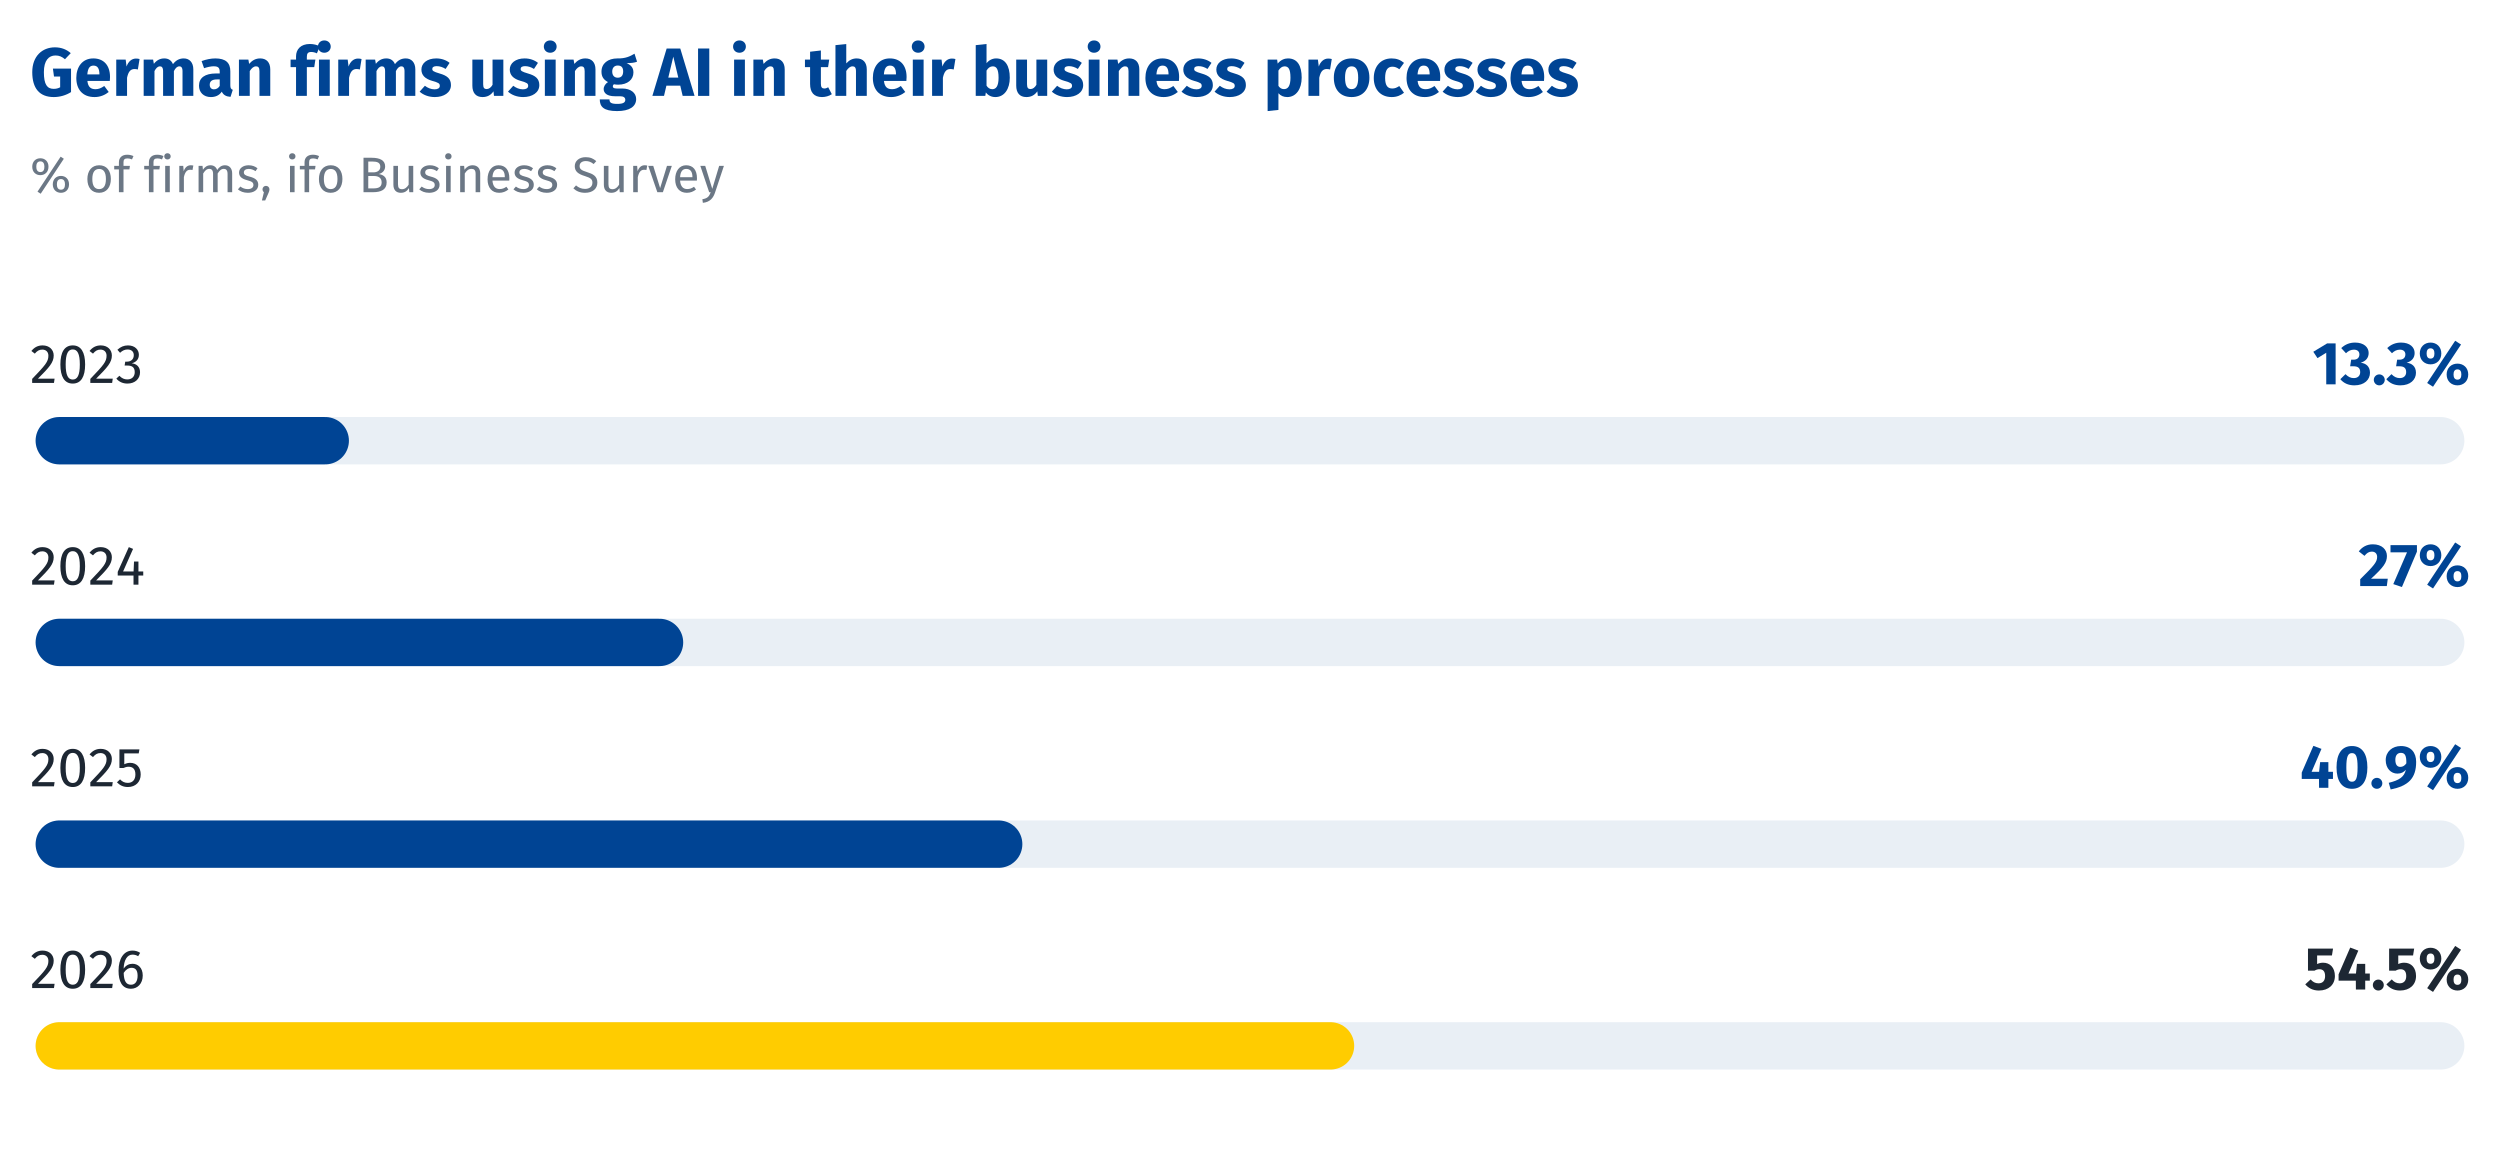
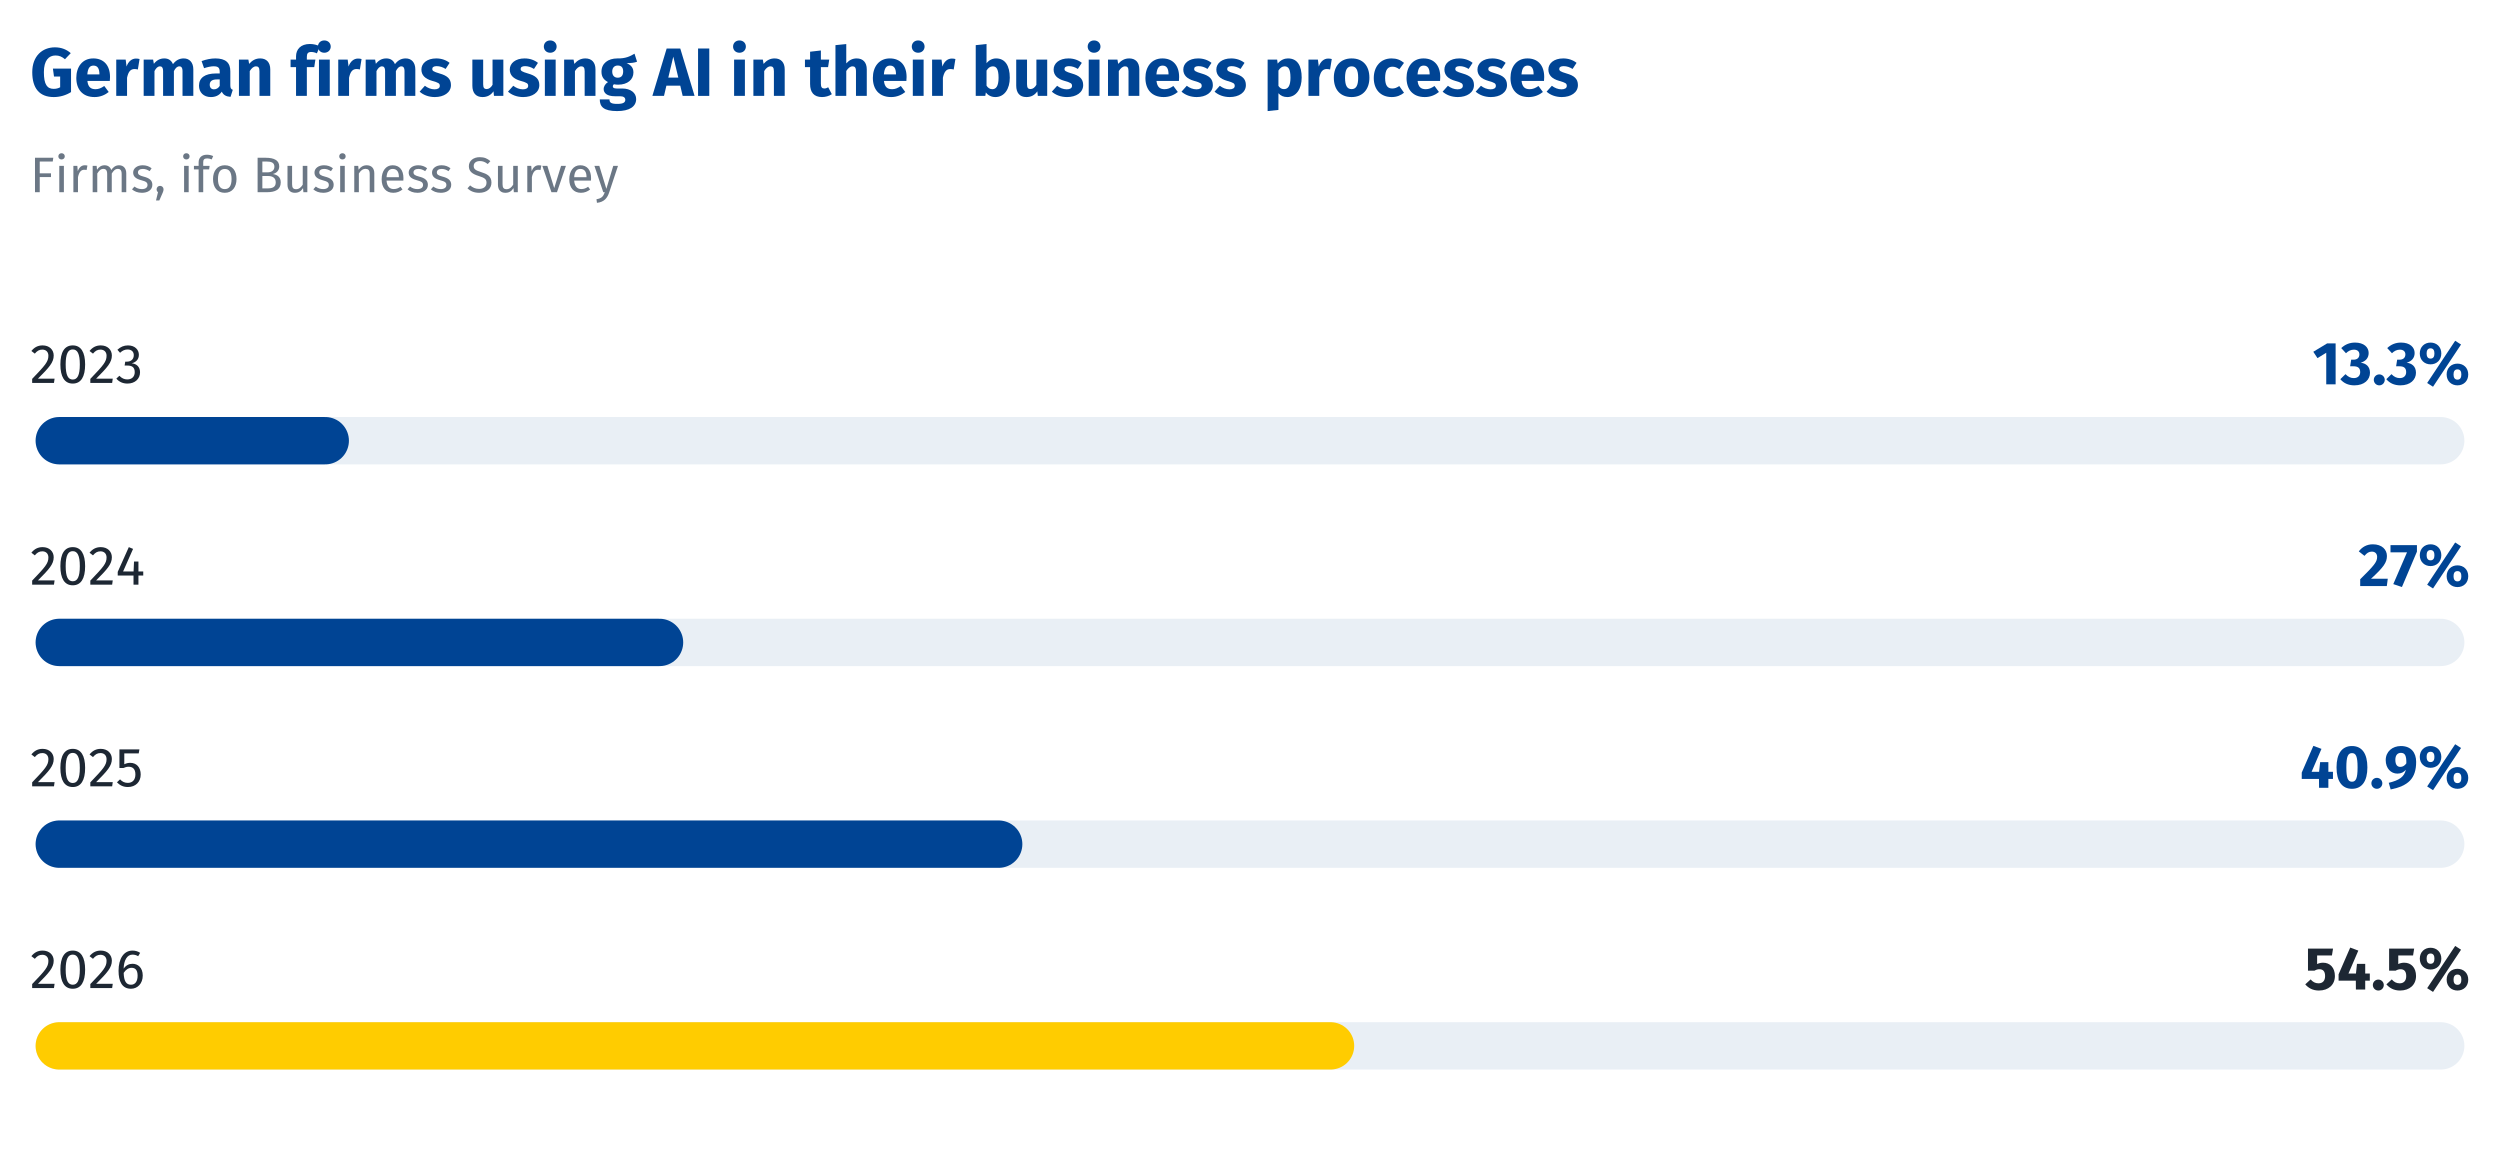
<svg xmlns="http://www.w3.org/2000/svg" xmlns:xlink="http://www.w3.org/1999/xlink" width="475.2pt" height="221.04pt" viewBox="0 0 475.2 221.04" version="1.1">
  <defs>
    <style type="text/css">*{stroke-linejoin: round; stroke-linecap: butt}</style>
  </defs>
  <g id="figure_1">
    <g id="patch_1">
      <path d="M 0 221.04  L 475.2 221.04  L 475.2 0  L 0 0  L 0 221.04  z " style="fill: none" />
    </g>
    <g id="axes_1">
      <g id="line2d_1">
-         <path d="M 11.268 83.768  L 463.932 83.768  " clip-path="url(#p9fadebf867)" style="fill: none; stroke: #e9eff5; stroke-width: 9; stroke-linecap: round" />
+         <path d="M 11.268 83.768  L 463.932 83.768  " clip-path="url(#p82460eecf9)" style="fill: none; stroke: #e9eff5; stroke-width: 9; stroke-linecap: round" />
      </g>
      <g id="line2d_2">
-         <path d="M 11.268 122.112  L 463.932 122.112  " clip-path="url(#p9fadebf867)" style="fill: none; stroke: #e9eff5; stroke-width: 9; stroke-linecap: round" />
+         <path d="M 11.268 122.112  L 463.932 122.112  " clip-path="url(#p82460eecf9)" style="fill: none; stroke: #e9eff5; stroke-width: 9; stroke-linecap: round" />
      </g>
      <g id="line2d_3">
-         <path d="M 11.268 160.456  L 463.932 160.456  " clip-path="url(#p9fadebf867)" style="fill: none; stroke: #e9eff5; stroke-width: 9; stroke-linecap: round" />
+         <path d="M 11.268 160.456  L 463.932 160.456  " clip-path="url(#p82460eecf9)" style="fill: none; stroke: #e9eff5; stroke-width: 9; stroke-linecap: round" />
      </g>
      <g id="line2d_4">
-         <path d="M 11.268 198.8  L 463.932 198.8  " clip-path="url(#p9fadebf867)" style="fill: none; stroke: #e9eff5; stroke-width: 9; stroke-linecap: round" />
+         <path d="M 11.268 198.8  L 463.932 198.8  " clip-path="url(#p82460eecf9)" style="fill: none; stroke: #e9eff5; stroke-width: 9; stroke-linecap: round" />
      </g>
      <g id="line2d_5">
-         <path d="M 11.268 83.768  L 61.822 83.768  " clip-path="url(#p9fadebf867)" style="fill: none; stroke: #004494; stroke-width: 9; stroke-linecap: round" />
+         <path d="M 11.268 83.768  L 61.822 83.768  " clip-path="url(#p82460eecf9)" style="fill: none; stroke: #004494; stroke-width: 9; stroke-linecap: round" />
      </g>
      <g id="line2d_6">
-         <path d="M 11.268 122.112  L 125.362 122.112  " clip-path="url(#p9fadebf867)" style="fill: none; stroke: #004494; stroke-width: 9; stroke-linecap: round" />
+         <path d="M 11.268 122.112  L 125.362 122.112  " clip-path="url(#p82460eecf9)" style="fill: none; stroke: #004494; stroke-width: 9; stroke-linecap: round" />
      </g>
      <g id="line2d_7">
-         <path d="M 11.268 160.456  L 189.829 160.456  " clip-path="url(#p9fadebf867)" style="fill: none; stroke: #004494; stroke-width: 9; stroke-linecap: round" />
+         <path d="M 11.268 160.456  L 189.829 160.456  " clip-path="url(#p82460eecf9)" style="fill: none; stroke: #004494; stroke-width: 9; stroke-linecap: round" />
      </g>
      <g id="line2d_8">
-         <path d="M 11.268 198.8  L 252.905 198.8  " clip-path="url(#p9fadebf867)" style="fill: none; stroke: #ffcc00; stroke-width: 9; stroke-linecap: round" />
+         <path d="M 11.268 198.8  L 252.905 198.8  " clip-path="url(#p82460eecf9)" style="fill: none; stroke: #ffcc00; stroke-width: 9; stroke-linecap: round" />
      </g>
      <g id="text_1">
        <g style="fill: #1d2733" transform="translate(5.7024 72.78332) scale(0.105 -0.105)">
          <defs>
            <path id="FiraSans-Regular-32" d="M 1459 4346  C 922 4346 506 4128 160 3699  L 557 3392  C 832 3718 1069 3859 1427 3859  C 1843 3859 2131 3597 2131 3149  C 2131 2451 1760 2042 250 467  L 250 0  L 2778 0  L 2848 493  L 922 493  C 2234 1805 2746 2374 2746 3174  C 2746 3840 2246 4346 1459 4346  z " transform="scale(0.015625)" />
            <path id="FiraSans-Regular-30" d="M 1786 4346  C 826 4346 352 3558 352 2138  C 352 717 826 -77 1786 -77  C 2746 -77 3219 717 3219 2138  C 3219 3552 2746 4346 1786 4346  z M 1786 3878  C 2317 3878 2605 3392 2605 2138  C 2605 877 2317 390 1786 390  C 1248 390 966 877 966 2138  C 966 3392 1248 3878 1786 3878  z " transform="scale(0.015625)" />
            <path id="FiraSans-Regular-33" d="M 1440 4346  C 979 4346 582 4179 218 3840  L 525 3488  C 813 3757 1069 3872 1408 3872  C 1837 3872 2118 3622 2118 3219  C 2118 2720 1766 2464 1344 2464  L 1126 2464  L 1056 2010  L 1376 2010  C 1894 2010 2227 1830 2227 1242  C 2227 736 1901 403 1363 403  C 1018 403 730 531 448 826  L 96 499  C 422 109 870 -77 1382 -77  C 2272 -77 2842 486 2842 1235  C 2842 1882 2413 2221 1875 2272  C 2355 2387 2707 2714 2707 3258  C 2707 3834 2259 4346 1440 4346  z " transform="scale(0.015625)" />
          </defs>
          <use xlink:href="#FiraSans-Regular-32" />
          <use xlink:href="#FiraSans-Regular-30" transform="translate(49.49999 0)" />
          <use xlink:href="#FiraSans-Regular-32" transform="translate(105.3 0)" />
          <use xlink:href="#FiraSans-Regular-33" transform="translate(154.8 0)" />
        </g>
      </g>
      <g id="text_2">
        <g style="fill: #004494" transform="translate(439.5617 73.05184) scale(0.115 -0.115)">
          <defs>
            <path id="FiraSans-Bold-31" d="M 2445 4326  L 1542 4326  L 83 3443  L 525 2771  L 1453 3341  L 1453 0  L 2445 0  L 2445 4326  z " transform="scale(0.015625)" />
            <path id="FiraSans-Bold-33" d="M 1530 4416  C 954 4416 474 4218 70 3834  L 570 3290  C 826 3539 1094 3667 1414 3667  C 1766 3667 1990 3482 1990 3168  C 1990 2810 1754 2605 1370 2605  L 1120 2605  L 1011 1907  L 1370 1907  C 1824 1907 2074 1741 2074 1286  C 2074 890 1798 659 1402 659  C 1062 659 806 787 518 1075  L -26 544  C 314 134 806 -109 1459 -109  C 2528 -109 3110 499 3110 1222  C 3110 1907 2662 2227 2125 2285  C 2656 2438 2970 2790 2970 3315  C 2970 3923 2464 4416 1530 4416  z " transform="scale(0.015625)" />
            <path id="FiraSans-Bold-2e" d="M 768 1050  C 442 1050 186 787 186 474  C 186 154 442 -109 768 -109  C 1088 -109 1344 154 1344 474  C 1344 787 1088 1050 768 1050  z " transform="scale(0.015625)" />
            <path id="FiraSans-Bold-25" d="M 3930 4608  L 966 141  L 1587 -256  L 4550 4211  L 3930 4608  z M 1325 4416  C 691 4416 186 3968 186 3264  C 186 2560 691 2112 1325 2112  C 1965 2112 2464 2560 2464 3264  C 2464 3968 1965 4416 1325 4416  z M 1325 3808  C 1658 3808 1734 3533 1734 3264  C 1734 2989 1658 2720 1325 2720  C 992 2720 909 2995 909 3264  C 909 3539 992 3808 1325 3808  z M 4173 2189  C 3533 2189 3027 1747 3027 1043  C 3027 333 3533 -109 4173 -109  C 4813 -109 5312 333 5312 1043  C 5312 1747 4813 2189 4173 2189  z M 4173 1581  C 4506 1581 4582 1312 4582 1043  C 4582 768 4506 493 4173 493  C 3840 493 3757 774 3757 1043  C 3757 1312 3840 1581 4173 1581  z " transform="scale(0.015625)" />
          </defs>
          <use xlink:href="#FiraSans-Bold-31" />
          <use xlink:href="#FiraSans-Bold-33" transform="translate(46.39999 0)" />
          <use xlink:href="#FiraSans-Bold-2e" transform="translate(98.39998 0)" />
          <use xlink:href="#FiraSans-Bold-33" transform="translate(122.4 0)" />
          <use xlink:href="#FiraSans-Bold-25" transform="translate(174.3999 0)" />
        </g>
      </g>
      <g id="text_3">
        <g style="fill: #1d2733" transform="translate(5.7024 111.1275) scale(0.105 -0.105)">
          <defs>
            <path id="FiraSans-Regular-34" d="M 3213 1523  L 2656 1523  L 2656 2675  L 2144 2675  L 2093 1523  L 877 1523  L 2035 4141  L 1542 4346  L 256 1478  L 256 1056  L 2086 1056  L 2086 0  L 2656 0  L 2656 1056  L 3213 1056  L 3213 1523  z " transform="scale(0.015625)" />
          </defs>
          <use xlink:href="#FiraSans-Regular-32" />
          <use xlink:href="#FiraSans-Regular-30" transform="translate(49.49999 0)" />
          <use xlink:href="#FiraSans-Regular-32" transform="translate(105.3 0)" />
          <use xlink:href="#FiraSans-Regular-34" transform="translate(154.8 0)" />
        </g>
      </g>
      <g id="text_4">
        <g style="fill: #004494" transform="translate(448.2909 111.396) scale(0.115 -0.115)">
          <defs>
            <path id="FiraSans-Bold-32" d="M 1523 4416  C 877 4416 384 4122 38 3667  L 640 3194  C 890 3501 1107 3642 1421 3642  C 1760 3642 1978 3430 1978 3078  C 1978 2541 1638 2150 186 717  L 186 0  L 3002 0  L 3104 774  L 1331 774  C 2682 2003 3014 2509 3014 3181  C 3014 3853 2490 4416 1523 4416  z " transform="scale(0.015625)" />
            <path id="FiraSans-Bold-37" d="M 2880 4326  L 83 4326  L 83 3565  L 1830 3565  L 378 205  L 1293 -102  L 2880 3642  L 2880 4326  z " transform="scale(0.015625)" />
          </defs>
          <use xlink:href="#FiraSans-Bold-32" />
          <use xlink:href="#FiraSans-Bold-37" transform="translate(51.7 0)" />
          <use xlink:href="#FiraSans-Bold-25" transform="translate(98.49998 0)" />
        </g>
      </g>
      <g id="text_5">
        <g style="fill: #1d2733" transform="translate(5.7024 149.4717) scale(0.105 -0.105)">
          <defs>
            <path id="FiraSans-Regular-35" d="M 2771 4282  L 454 4282  L 454 2125  L 915 2125  C 1120 2221 1293 2272 1523 2272  C 1965 2272 2304 2042 2304 1382  C 2304 755 1965 403 1427 403  C 1056 403 781 538 525 813  L 166 467  C 499 128 890 -77 1434 -77  C 2323 -77 2918 518 2918 1370  C 2918 2221 2426 2726 1702 2726  C 1472 2726 1242 2675 1018 2560  L 1018 3821  L 2688 3821  L 2771 4282  z " transform="scale(0.015625)" />
          </defs>
          <use xlink:href="#FiraSans-Regular-32" />
          <use xlink:href="#FiraSans-Regular-30" transform="translate(49.49999 0)" />
          <use xlink:href="#FiraSans-Regular-32" transform="translate(105.3 0)" />
          <use xlink:href="#FiraSans-Regular-35" transform="translate(154.8 0)" />
        </g>
      </g>
      <g id="text_6">
        <g style="fill: #004494" transform="translate(437.1934 149.7402) scale(0.115 -0.115)">
          <defs>
            <path id="FiraSans-Bold-34" d="M 3482 1690  L 2995 1690  L 2995 2714  L 2125 2714  L 2016 1690  L 1222 1690  L 2266 4115  L 1408 4435  L 179 1606  L 179 934  L 2003 934  L 2010 0  L 2995 0  L 2995 934  L 3482 934  L 3482 1690  z " transform="scale(0.015625)" />
            <path id="FiraSans-Bold-30" d="M 1875 4416  C 813 4416 243 3610 243 2157  C 243 710 813 -109 1875 -109  C 2938 -109 3507 710 3507 2157  C 3507 3610 2938 4416 1875 4416  z M 1875 3667  C 2291 3667 2470 3334 2470 2157  C 2470 986 2291 640 1875 640  C 1453 640 1280 1011 1280 2157  C 1280 3302 1453 3667 1875 3667  z " transform="scale(0.015625)" />
            <path id="FiraSans-Bold-39" d="M 1773 4416  C 870 4416 166 3827 166 2925  C 166 2035 730 1498 1402 1498  C 1811 1498 2086 1658 2298 1907  C 2125 1139 1574 787 486 525  L 691 -179  C 2541 198 3386 973 3386 2739  C 3386 3725 2842 4416 1773 4416  z M 1715 2208  C 1421 2208 1184 2394 1184 2957  C 1184 3443 1414 3693 1773 3693  C 2202 3693 2362 3405 2349 2586  C 2182 2336 1958 2208 1715 2208  z " transform="scale(0.015625)" />
          </defs>
          <use xlink:href="#FiraSans-Bold-34" />
          <use xlink:href="#FiraSans-Bold-30" transform="translate(56.49999 0)" />
          <use xlink:href="#FiraSans-Bold-2e" transform="translate(115 0)" />
          <use xlink:href="#FiraSans-Bold-39" transform="translate(139 0)" />
          <use xlink:href="#FiraSans-Bold-25" transform="translate(194.9999 0)" />
        </g>
      </g>
      <g id="text_7">
        <g style="fill: #1d2733" transform="translate(5.7024 187.8159) scale(0.105 -0.105)">
          <defs>
            <path id="FiraSans-Regular-36" d="M 1971 2816  C 1568 2816 1222 2650 941 2253  C 973 3232 1344 3878 1965 3878  C 2202 3878 2426 3814 2624 3693  L 2854 4083  C 2605 4250 2317 4346 1971 4346  C 960 4346 352 3411 352 2010  C 352 781 749 -77 1792 -77  C 2547 -77 3155 518 3155 1453  C 3155 2368 2598 2816 1971 2816  z M 1792 390  C 1222 390 973 826 947 1760  C 1165 2112 1485 2349 1869 2349  C 2272 2349 2560 2112 2560 1434  C 2560 806 2298 390 1792 390  z " transform="scale(0.015625)" />
          </defs>
          <use xlink:href="#FiraSans-Regular-32" />
          <use xlink:href="#FiraSans-Regular-30" transform="translate(49.49999 0)" />
          <use xlink:href="#FiraSans-Regular-32" transform="translate(105.3 0)" />
          <use xlink:href="#FiraSans-Regular-36" transform="translate(154.8 0)" />
        </g>
      </g>
      <g id="text_8">
        <g style="fill: #1d2733" transform="translate(438.0343 188.0844) scale(0.115 -0.115)">
          <defs>
            <path id="FiraSans-Bold-35" d="M 3021 4326  L 371 4326  L 371 1990  L 1056 1990  C 1254 2099 1402 2144 1574 2144  C 1933 2144 2182 1958 2182 1421  C 2182 922 1920 653 1485 653  C 1133 653 870 806 653 1069  L 83 544  C 410 166 864 -109 1523 -109  C 2554 -109 3219 512 3219 1427  C 3219 2323 2688 2835 1978 2835  C 1773 2835 1555 2797 1338 2694  L 1338 3603  L 2906 3603  L 3021 4326  z " transform="scale(0.015625)" />
          </defs>
          <use xlink:href="#FiraSans-Bold-35" />
          <use xlink:href="#FiraSans-Bold-34" transform="translate(53.59999 0)" />
          <use xlink:href="#FiraSans-Bold-2e" transform="translate(110.1 0)" />
          <use xlink:href="#FiraSans-Bold-35" transform="translate(134.1 0)" />
          <use xlink:href="#FiraSans-Bold-25" transform="translate(187.7 0)" />
        </g>
      </g>
    </g>
    <g id="text_9">
      <g style="fill: #004494" transform="translate(5.7024 18.22789) scale(0.13 -0.13)">
        <defs>
          <path id="FiraSans-Bold-47" d="M 2330 4544  C 1152 4544 211 3725 211 2221  C 211 704 890 -109 2227 -109  C 2810 -109 3386 64 3840 358  L 3840 2554  L 2144 2554  L 2246 1811  L 2822 1811  L 2822 806  C 2637 704 2438 659 2221 659  C 1606 659 1299 1056 1299 2221  C 1299 3322 1760 3782 2381 3782  C 2739 3782 2982 3674 3270 3430  L 3814 4000  C 3450 4320 2970 4544 2330 4544  z " transform="scale(0.015625)" />
          <path id="FiraSans-Bold-65" d="M 3360 1766  C 3360 2867 2765 3507 1792 3507  C 762 3507 205 2701 205 1683  C 205 621 781 -109 1914 -109  C 2464 -109 2899 96 3238 365  L 2822 928  C 2528 723 2285 627 2010 627  C 1594 627 1306 794 1242 1402  L 3341 1402  C 3354 1504 3360 1658 3360 1766  z M 2368 2010  L 1235 2010  C 1286 2624 1478 2835 1818 2835  C 2221 2835 2362 2515 2368 2054  L 2368 2010  z " transform="scale(0.015625)" />
          <path id="FiraSans-Bold-72" d="M 2240 3494  C 1850 3494 1517 3213 1363 2746  L 1280 3398  L 397 3398  L 397 0  L 1408 0  L 1408 1696  C 1517 2208 1696 2515 2112 2515  C 2227 2515 2310 2496 2419 2470  L 2579 3450  C 2470 3482 2368 3494 2240 3494  z " transform="scale(0.015625)" />
          <path id="FiraSans-Bold-6d" d="M 4154 3507  C 3718 3507 3405 3322 3136 2970  C 3002 3315 2714 3507 2336 3507  C 1920 3507 1613 3334 1350 3002  L 1280 3398  L 397 3398  L 397 0  L 1408 0  L 1408 2323  C 1555 2605 1715 2765 1926 2765  C 2080 2765 2214 2669 2214 2310  L 2214 0  L 3226 0  L 3226 2323  C 3373 2605 3526 2765 3744 2765  C 3898 2765 4032 2669 4032 2310  L 4032 0  L 5043 0  L 5043 2483  C 5043 3130 4678 3507 4154 3507  z " transform="scale(0.015625)" />
          <path id="FiraSans-Bold-61" d="M 3098 986  L 3098 2304  C 3098 3091 2675 3507 1690 3507  C 1306 3507 838 3418 410 3258  L 640 2592  C 979 2707 1312 2771 1530 2771  C 1946 2771 2106 2650 2106 2246  L 2106 2099  L 1760 2099  C 730 2099 166 1696 166 954  C 166 333 595 -109 1274 -109  C 1677 -109 2054 26 2298 397  C 2458 64 2720 -58 3117 -90  L 3328 570  C 3168 627 3098 723 3098 986  z M 1568 614  C 1318 614 1171 774 1171 1043  C 1171 1382 1395 1542 1856 1542  L 2106 1542  L 2106 934  C 1984 736 1798 614 1568 614  z " transform="scale(0.015625)" />
          <path id="FiraSans-Bold-6e" d="M 2387 3507  C 1965 3507 1638 3328 1350 2995  L 1280 3398  L 397 3398  L 397 0  L 1408 0  L 1408 2323  C 1587 2605 1773 2765 1997 2765  C 2195 2765 2317 2669 2317 2310  L 2317 0  L 3328 0  L 3328 2483  C 3328 3130 2976 3507 2387 3507  z " transform="scale(0.015625)" />
          <path id="FiraSans-Bold-20" transform="scale(0.015625)" />
          <path id="FiraSans-Bold-66" d="M 1952 4109  C 2099 4109 2291 4077 2483 3981  L 2758 4640  C 2509 4768 2182 4858 1830 4858  C 960 4858 531 4352 531 3699  L 531 3398  L 19 3398  L 19 2694  L 531 2694  L 531 0  L 1542 0  L 1542 2694  L 2234 2694  L 2342 3398  L 1542 3398  L 1542 3661  C 1542 3981 1658 4109 1952 4109  z " transform="scale(0.015625)" />
          <path id="FiraSans-Bold-69" d="M 896 5190  C 544 5190 301 4941 301 4614  C 301 4288 544 4038 896 4038  C 1248 4038 1498 4288 1498 4614  C 1498 4941 1248 5190 896 5190  z M 1408 3398  L 397 3398  L 397 0  L 1408 0  L 1408 3398  z " transform="scale(0.015625)" />
          <path id="FiraSans-Bold-73" d="M 1594 3507  C 736 3507 205 3053 205 2470  C 205 1946 538 1600 1210 1408  C 1824 1235 1926 1165 1926 934  C 1926 730 1741 614 1434 614  C 1101 614 787 749 531 947  L 38 397  C 371 96 870 -109 1459 -109  C 2304 -109 2970 307 2970 1011  C 2970 1619 2592 1901 1920 2093  C 1312 2272 1222 2349 1222 2528  C 1222 2682 1357 2784 1632 2784  C 1926 2784 2208 2688 2470 2522  L 2842 3091  C 2528 3347 2086 3507 1594 3507  z " transform="scale(0.015625)" />
          <path id="FiraSans-Bold-75" d="M 3264 3398  L 2253 3398  L 2253 1037  C 2106 781 1914 640 1702 640  C 1491 640 1376 742 1376 1088  L 1376 3398  L 365 3398  L 365 960  C 365 301 678 -109 1312 -109  C 1760 -109 2093 70 2342 429  L 2387 0  L 3264 0  L 3264 3398  z " transform="scale(0.015625)" />
          <path id="FiraSans-Bold-67" d="M 3290 3949  C 2880 3706 2445 3488 1690 3507  C 800 3507 198 3034 198 2266  C 198 1824 371 1523 806 1293  C 563 1139 403 890 403 640  C 403 275 704 -32 1446 -32  L 1939 -32  C 2278 -32 2426 -166 2426 -365  C 2426 -582 2285 -749 1690 -749  C 1075 -749 947 -621 947 -326  L 38 -326  C 38 -998 378 -1421 1664 -1421  C 2829 -1421 3443 -992 3443 -294  C 3443 275 2938 691 2144 691  L 1632 691  C 1306 691 1261 794 1261 896  C 1261 973 1299 1050 1370 1088  C 1491 1062 1619 1050 1760 1050  C 2643 1050 3187 1530 3187 2189  C 3187 2630 2976 2880 2547 3066  C 2976 3066 3290 3104 3526 3200  L 3290 3949  z M 1715 2842  C 2054 2842 2227 2669 2227 2291  C 2227 1901 2048 1702 1715 1702  C 1408 1702 1203 1907 1203 2278  C 1203 2630 1402 2842 1715 2842  z " transform="scale(0.015625)" />
          <path id="FiraSans-Bold-41" d="M 2752 0  L 3866 0  L 2528 4435  L 1254 4435  L -83 0  L 1005 0  L 1229 954  L 2528 954  L 2752 0  z M 1408 1715  L 1875 3674  L 2342 1715  L 1408 1715  z " transform="scale(0.015625)" />
          <path id="FiraSans-Bold-49" d="M 1466 4435  L 416 4435  L 416 0  L 1466 0  L 1466 4435  z " transform="scale(0.015625)" />
          <path id="FiraSans-Bold-74" d="M 2189 806  C 2054 723 1939 691 1824 691  C 1613 691 1504 806 1504 1133  L 1504 2694  L 2176 2694  L 2285 3398  L 1504 3398  L 1504 4250  L 493 4134  L 493 3398  L 13 3398  L 13 2694  L 493 2694  L 493 1120  C 493 320 858 -102 1606 -109  C 1914 -109 2272 -19 2528 160  L 2189 806  z " transform="scale(0.015625)" />
          <path id="FiraSans-Bold-68" d="M 2387 3507  C 1990 3507 1683 3347 1408 3040  L 1408 4851  L 397 4749  L 397 0  L 1408 0  L 1408 2330  C 1587 2605 1773 2765 1997 2765  C 2189 2765 2317 2669 2317 2310  L 2317 0  L 3328 0  L 3328 2483  C 3328 3130 2976 3507 2387 3507  z " transform="scale(0.015625)" />
          <path id="FiraSans-Bold-62" d="M 2304 3507  C 1952 3507 1606 3328 1408 3053  L 1408 4858  L 397 4749  L 397 0  L 1293 0  L 1344 326  C 1549 51 1856 -109 2234 -109  C 3078 -109 3584 646 3584 1696  C 3584 2835 3142 3507 2304 3507  z M 1946 627  C 1722 627 1536 749 1408 960  L 1408 2368  C 1555 2618 1747 2765 1990 2765  C 2304 2765 2534 2560 2534 1696  C 2534 902 2291 627 1946 627  z " transform="scale(0.015625)" />
          <path id="FiraSans-Bold-70" d="M 2298 3507  C 1984 3507 1619 3373 1338 3021  L 1286 3398  L 397 3398  L 397 -1421  L 1408 -1312  L 1408 250  C 1619 6 1901 -109 2234 -109  C 3072 -109 3584 659 3584 1709  C 3584 2810 3194 3507 2298 3507  z M 1926 634  C 1715 634 1549 730 1408 934  L 1408 2368  C 1555 2618 1760 2765 1978 2765  C 2330 2765 2534 2541 2534 1696  C 2534 934 2304 634 1926 634  z " transform="scale(0.015625)" />
          <path id="FiraSans-Bold-6f" d="M 1869 3507  C 832 3507 205 2790 205 1702  C 205 557 838 -109 1869 -109  C 2906 -109 3533 608 3533 1696  C 3533 2842 2906 3507 1869 3507  z M 1869 2765  C 2278 2765 2483 2451 2483 1696  C 2483 960 2278 634 1869 634  C 1459 634 1254 947 1254 1702  C 1254 2438 1459 2765 1869 2765  z " transform="scale(0.015625)" />
          <path id="FiraSans-Bold-63" d="M 1869 3507  C 851 3507 205 2752 205 1670  C 205 595 845 -109 1888 -109  C 2355 -109 2720 45 3034 294  L 2592 922  C 2349 768 2182 691 1939 691  C 1536 691 1267 922 1267 1677  C 1267 2438 1517 2733 1952 2733  C 2182 2733 2381 2656 2598 2490  L 3034 3091  C 2707 3366 2342 3507 1869 3507  z " transform="scale(0.015625)" />
        </defs>
        <use xlink:href="#FiraSans-Bold-47" />
        <use xlink:href="#FiraSans-Bold-65" transform="translate(64.49998 0)" />
        <use xlink:href="#FiraSans-Bold-72" transform="translate(119.9 0)" />
        <use xlink:href="#FiraSans-Bold-6d" transform="translate(160 0)" />
        <use xlink:href="#FiraSans-Bold-61" transform="translate(244.5 0)" />
        <use xlink:href="#FiraSans-Bold-6e" transform="translate(299.2999 0)" />
        <use xlink:href="#FiraSans-Bold-20" transform="translate(356.9999 0)" />
        <use xlink:href="#FiraSans-Bold-66" transform="translate(380.6999 0)" />
        <use xlink:href="#FiraSans-Bold-69" transform="translate(416.2999 0)" />
        <use xlink:href="#FiraSans-Bold-72" transform="translate(444.4999 0)" />
        <use xlink:href="#FiraSans-Bold-6d" transform="translate(484.5999 0)" />
        <use xlink:href="#FiraSans-Bold-73" transform="translate(569.0999 0)" />
        <use xlink:href="#FiraSans-Bold-20" transform="translate(617.3999 0)" />
        <use xlink:href="#FiraSans-Bold-75" transform="translate(641.0999 0)" />
        <use xlink:href="#FiraSans-Bold-73" transform="translate(698.2999 0)" />
        <use xlink:href="#FiraSans-Bold-69" transform="translate(746.5999 0)" />
        <use xlink:href="#FiraSans-Bold-6e" transform="translate(774.7999 0)" />
        <use xlink:href="#FiraSans-Bold-67" transform="translate(832.4999 0)" />
        <use xlink:href="#FiraSans-Bold-20" transform="translate(887.5999 0)" />
        <use xlink:href="#FiraSans-Bold-41" transform="translate(911.2998 0)" />
        <use xlink:href="#FiraSans-Bold-49" transform="translate(970.2998 0)" />
        <use xlink:href="#FiraSans-Bold-20" transform="translate(999.5998 0)" />
        <use xlink:href="#FiraSans-Bold-69" transform="translate(1023.3 0)" />
        <use xlink:href="#FiraSans-Bold-6e" transform="translate(1051.5 0)" />
        <use xlink:href="#FiraSans-Bold-20" transform="translate(1109.2 0)" />
        <use xlink:href="#FiraSans-Bold-74" transform="translate(1132.9 0)" />
        <use xlink:href="#FiraSans-Bold-68" transform="translate(1171.5 0)" />
        <use xlink:href="#FiraSans-Bold-65" transform="translate(1229.2 0)" />
        <use xlink:href="#FiraSans-Bold-69" transform="translate(1284.6 0)" />
        <use xlink:href="#FiraSans-Bold-72" transform="translate(1312.8 0)" />
        <use xlink:href="#FiraSans-Bold-20" transform="translate(1352.9 0)" />
        <use xlink:href="#FiraSans-Bold-62" transform="translate(1376.6 0)" />
        <use xlink:href="#FiraSans-Bold-75" transform="translate(1436.3 0)" />
        <use xlink:href="#FiraSans-Bold-73" transform="translate(1493.5 0)" />
        <use xlink:href="#FiraSans-Bold-69" transform="translate(1541.8 0)" />
        <use xlink:href="#FiraSans-Bold-6e" transform="translate(1570 0)" />
        <use xlink:href="#FiraSans-Bold-65" transform="translate(1627.7 0)" />
        <use xlink:href="#FiraSans-Bold-73" transform="translate(1683.1 0)" />
        <use xlink:href="#FiraSans-Bold-73" transform="translate(1731.4 0)" />
        <use xlink:href="#FiraSans-Bold-20" transform="translate(1779.7 0)" />
        <use xlink:href="#FiraSans-Bold-70" transform="translate(1803.4 0)" />
        <use xlink:href="#FiraSans-Bold-72" transform="translate(1863.1 0)" />
        <use xlink:href="#FiraSans-Bold-6f" transform="translate(1903.2 0)" />
        <use xlink:href="#FiraSans-Bold-63" transform="translate(1961.6 0)" />
        <use xlink:href="#FiraSans-Bold-65" transform="translate(2009.5 0)" />
        <use xlink:href="#FiraSans-Bold-73" transform="translate(2064.9 0)" />
        <use xlink:href="#FiraSans-Bold-73" transform="translate(2113.2 0)" />
        <use xlink:href="#FiraSans-Bold-65" transform="translate(2161.5 0)" />
        <use xlink:href="#FiraSans-Bold-73" transform="translate(2216.9 0)" />
      </g>
    </g>
    <g id="text_10">
      <g style="fill: #6b7785" transform="translate(5.7024 36.5334) scale(0.095 -0.095)">
        <defs>
-           <path id="FiraSans-Regular-25" d="M 3923 4550  L 960 70  L 1370 -198  L 4333 4282  L 3923 4550  z M 1325 4346  C 730 4346 288 3930 288 3264  C 288 2598 730 2182 1325 2182  C 1926 2182 2368 2598 2368 3264  C 2368 3930 1926 4346 1325 4346  z M 1325 3949  C 1741 3949 1843 3597 1843 3264  C 1843 2918 1741 2579 1325 2579  C 915 2579 806 2931 806 3264  C 806 3610 915 3949 1325 3949  z M 3962 2086  C 3360 2086 2918 1670 2918 1005  C 2918 339 3360 -77 3962 -77  C 4563 -77 4998 339 4998 1005  C 4998 1670 4563 2086 3962 2086  z M 3962 1683  C 4378 1683 4480 1338 4480 1005  C 4480 659 4378 320 3962 320  C 3552 320 3443 672 3443 1005  C 3443 1350 3552 1683 3962 1683  z " transform="scale(0.015625)" />
-           <path id="FiraSans-Regular-20" transform="scale(0.015625)" />
-           <path id="FiraSans-Regular-6f" d="M 1875 3450  C 915 3450 365 2726 365 1683  C 365 614 909 -77 1869 -77  C 2822 -77 3373 646 3373 1690  C 3373 2758 2835 3450 1875 3450  z M 1875 2976  C 2432 2976 2739 2566 2739 1690  C 2739 806 2432 397 1869 397  C 1306 397 998 806 998 1683  C 998 2566 1312 2976 1875 2976  z " transform="scale(0.015625)" />
-           <path id="FiraSans-Regular-66" d="M 1754 4326  C 1926 4326 2125 4294 2342 4198  L 2528 4627  C 2259 4742 2042 4800 1722 4800  C 1037 4800 666 4397 666 3834  L 666 3373  L 64 3373  L 64 2918  L 666 2918  L 666 0  L 1254 0  L 1254 2918  L 2010 2918  L 2074 3373  L 1254 3373  L 1254 3840  C 1254 4166 1382 4326 1754 4326  z " transform="scale(0.015625)" />
+           <path id="FiraSans-Regular-46" d="M 2982 4410  L 640 4410  L 640 0  L 1248 0  L 1248 1939  L 2688 1939  L 2688 2419  L 1248 2419  L 1248 3923  L 2912 3923  L 2982 4410  z " transform="scale(0.015625)" />
          <path id="FiraSans-Regular-69" d="M 896 4992  C 653 4992 486 4819 486 4589  C 486 4365 653 4192 896 4192  C 1146 4192 1312 4365 1312 4589  C 1312 4819 1146 4992 896 4992  z M 1197 3373  L 608 3373  L 608 0  L 1197 0  L 1197 3373  z " transform="scale(0.015625)" />
          <path id="FiraSans-Regular-72" d="M 2074 3450  C 1664 3450 1350 3194 1171 2688  L 1114 3373  L 608 3373  L 608 0  L 1197 0  L 1197 1926  C 1338 2573 1581 2874 2003 2874  C 2125 2874 2195 2861 2298 2835  L 2406 3411  C 2304 3437 2182 3450 2074 3450  z " transform="scale(0.015625)" />
          <path id="FiraSans-Regular-6d" d="M 3994 3450  C 3539 3450 3232 3206 2989 2842  C 2861 3226 2554 3450 2138 3450  C 1696 3450 1389 3219 1165 2880  L 1114 3373  L 608 3373  L 608 0  L 1197 0  L 1197 2394  C 1421 2752 1626 2989 1990 2989  C 2246 2989 2464 2842 2464 2336  L 2464 0  L 3053 0  L 3053 2394  C 3283 2752 3482 2989 3846 2989  C 4102 2989 4320 2842 4320 2336  L 4320 0  L 4909 0  L 4909 2419  C 4909 3053 4544 3450 3994 3450  z " transform="scale(0.015625)" />
          <path id="FiraSans-Regular-73" d="M 1523 3450  C 826 3450 307 3059 307 2522  C 307 2048 595 1734 1325 1542  C 1978 1370 2144 1242 2144 909  C 2144 589 1862 397 1421 397  C 1056 397 742 518 474 723  L 160 365  C 454 109 864 -77 1434 -77  C 2118 -77 2765 243 2765 947  C 2765 1536 2355 1818 1645 1997  C 1101 2138 922 2266 922 2541  C 922 2810 1158 2982 1542 2982  C 1856 2982 2118 2886 2419 2694  L 2669 3066  C 2349 3309 1997 3450 1523 3450  z " transform="scale(0.015625)" />
          <path id="FiraSans-Regular-2c" d="M 762 813  C 512 813 320 614 320 371  C 320 218 390 83 499 0  L 243 -1062  L 666 -1062  L 1094 -83  C 1178 102 1210 230 1210 371  C 1210 614 1018 813 762 813  z " transform="scale(0.015625)" />
+           <path id="FiraSans-Regular-20" transform="scale(0.015625)" />
+           <path id="FiraSans-Regular-66" d="M 1754 4326  C 1926 4326 2125 4294 2342 4198  L 2528 4627  C 2259 4742 2042 4800 1722 4800  C 1037 4800 666 4397 666 3834  L 666 3373  L 64 3373  L 64 2918  L 666 2918  L 666 0  L 1254 0  L 1254 2918  L 2010 2918  L 2074 3373  L 1254 3373  L 1254 3840  C 1254 4166 1382 4326 1754 4326  z " transform="scale(0.015625)" />
+           <path id="FiraSans-Regular-6f" d="M 1875 3450  C 915 3450 365 2726 365 1683  C 365 614 909 -77 1869 -77  C 2822 -77 3373 646 3373 1690  C 3373 2758 2835 3450 1875 3450  z M 1875 2976  C 2432 2976 2739 2566 2739 1690  C 2739 806 2432 397 1869 397  C 1306 397 998 806 998 1683  C 998 2566 1312 2976 1875 2976  z " transform="scale(0.015625)" />
          <path id="FiraSans-Regular-42" d="M 2586 2330  C 3014 2419 3411 2752 3411 3296  C 3411 4064 2771 4410 1683 4410  L 640 4410  L 640 0  L 1856 0  C 2880 0 3603 320 3603 1254  C 3603 2003 3098 2240 2586 2330  z M 1747 3930  C 2400 3930 2790 3795 2790 3251  C 2790 2784 2406 2541 1914 2541  L 1248 2541  L 1248 3930  L 1747 3930  z M 1856 486  L 1248 486  L 1248 2074  L 1971 2074  C 2502 2074 2963 1875 2963 1254  C 2963 614 2496 486 1856 486  z " transform="scale(0.015625)" />
          <path id="FiraSans-Regular-75" d="M 3117 3373  L 2528 3373  L 2528 966  C 2323 627 2048 384 1683 384  C 1318 384 1165 557 1165 1018  L 1165 3373  L 576 3373  L 576 954  C 576 294 928 -77 1517 -77  C 1997 -77 2310 115 2566 525  L 2611 0  L 3117 0  L 3117 3373  z " transform="scale(0.015625)" />
          <path id="FiraSans-Regular-6e" d="M 2195 3450  C 1754 3450 1395 3219 1165 2874  L 1114 3373  L 608 3373  L 608 0  L 1197 0  L 1197 2394  C 1421 2752 1677 2989 2054 2989  C 2381 2989 2586 2842 2586 2336  L 2586 0  L 3174 0  L 3174 2419  C 3174 3059 2816 3450 2195 3450  z " transform="scale(0.015625)" />
          <path id="FiraSans-Regular-65" d="M 3155 1786  C 3155 2816 2675 3450 1766 3450  C 896 3450 365 2701 365 1651  C 365 582 915 -77 1856 -77  C 2323 -77 2701 83 3034 346  L 2778 698  C 2483 493 2234 403 1901 403  C 1414 403 1050 704 992 1485  L 3142 1485  C 3149 1562 3155 1670 3155 1786  z M 2573 1920  L 992 1920  C 1037 2669 1331 2982 1779 2982  C 2310 2982 2573 2618 2573 1958  L 2573 1920  z " transform="scale(0.015625)" />
          <path id="FiraSans-Regular-53" d="M 1728 4486  C 915 4486 339 4013 339 3334  C 339 2650 787 2323 1645 2061  C 2394 1830 2598 1638 2598 1210  C 2598 678 2170 422 1651 422  C 1171 422 826 595 499 870  L 160 493  C 525 134 1024 -77 1658 -77  C 2650 -77 3232 461 3232 1229  C 3232 2074 2630 2349 1926 2566  C 1133 2810 960 2989 960 3360  C 960 3782 1312 3987 1754 3987  C 2118 3987 2426 3872 2758 3603  L 3091 3974  C 2720 4307 2336 4486 1728 4486  z " transform="scale(0.015625)" />
          <path id="FiraSans-Regular-76" d="M 3085 3373  L 2464 3373  L 1587 525  L 704 3373  L 64 3373  L 1229 0  L 1939 0  L 3085 3373  z " transform="scale(0.015625)" />
          <path id="FiraSans-Regular-79" d="M 3085 3373  L 2477 3373  L 1594 429  L 691 3373  L 64 3373  L 1197 0  L 1395 0  C 1203 -525 1011 -787 326 -902  L 390 -1363  C 1325 -1261 1722 -736 1958 -19  L 3085 3373  z " transform="scale(0.015625)" />
        </defs>
-         <use xlink:href="#FiraSans-Regular-25" />
-         <use xlink:href="#FiraSans-Regular-20" transform="translate(82.59999 0)" />
-         <use xlink:href="#FiraSans-Regular-6f" transform="translate(109.1 0)" />
-         <use xlink:href="#FiraSans-Regular-66" transform="translate(167.5 0)" />
-         <use xlink:href="#FiraSans-Regular-20" transform="translate(201 0)" />
-         <use xlink:href="#FiraSans-Regular-66" transform="translate(227.4999 0)" />
-         <use xlink:href="#FiraSans-Regular-69" transform="translate(260.9999 0)" />
-         <use xlink:href="#FiraSans-Regular-72" transform="translate(289.1999 0)" />
-         <use xlink:href="#FiraSans-Regular-6d" transform="translate(327.7999 0)" />
-         <use xlink:href="#FiraSans-Regular-73" transform="translate(413.4999 0)" />
-         <use xlink:href="#FiraSans-Regular-2c" transform="translate(460.1999 0)" />
-         <use xlink:href="#FiraSans-Regular-20" transform="translate(484.1999 0)" />
-         <use xlink:href="#FiraSans-Regular-69" transform="translate(510.6999 0)" />
-         <use xlink:href="#FiraSans-Regular-66" transform="translate(538.8999 0)" />
-         <use xlink:href="#FiraSans-Regular-6f" transform="translate(572.3998 0)" />
-         <use xlink:href="#FiraSans-Regular-20" transform="translate(630.7998 0)" />
-         <use xlink:href="#FiraSans-Regular-42" transform="translate(657.2998 0)" />
-         <use xlink:href="#FiraSans-Regular-75" transform="translate(718.0998 0)" />
-         <use xlink:href="#FiraSans-Regular-73" transform="translate(776.2998 0)" />
-         <use xlink:href="#FiraSans-Regular-69" transform="translate(822.9998 0)" />
-         <use xlink:href="#FiraSans-Regular-6e" transform="translate(851.1998 0)" />
-         <use xlink:href="#FiraSans-Regular-65" transform="translate(909.7998 0)" />
-         <use xlink:href="#FiraSans-Regular-73" transform="translate(964.7998 0)" />
-         <use xlink:href="#FiraSans-Regular-73" transform="translate(1011.5 0)" />
-         <use xlink:href="#FiraSans-Regular-20" transform="translate(1058.2 0)" />
-         <use xlink:href="#FiraSans-Regular-53" transform="translate(1084.7 0)" />
-         <use xlink:href="#FiraSans-Regular-75" transform="translate(1139.2 0)" />
-         <use xlink:href="#FiraSans-Regular-72" transform="translate(1197.4 0)" />
-         <use xlink:href="#FiraSans-Regular-76" transform="translate(1236 0)" />
-         <use xlink:href="#FiraSans-Regular-65" transform="translate(1285.2 0)" />
-         <use xlink:href="#FiraSans-Regular-79" transform="translate(1340.2 0)" />
+         <use xlink:href="#FiraSans-Regular-46" />
+         <use xlink:href="#FiraSans-Regular-69" transform="translate(49.09999 0)" />
+         <use xlink:href="#FiraSans-Regular-72" transform="translate(77.29999 0)" />
+         <use xlink:href="#FiraSans-Regular-6d" transform="translate(115.9 0)" />
+         <use xlink:href="#FiraSans-Regular-73" transform="translate(201.6 0)" />
+         <use xlink:href="#FiraSans-Regular-2c" transform="translate(248.3 0)" />
+         <use xlink:href="#FiraSans-Regular-20" transform="translate(272.2999 0)" />
+         <use xlink:href="#FiraSans-Regular-69" transform="translate(298.7999 0)" />
+         <use xlink:href="#FiraSans-Regular-66" transform="translate(326.9999 0)" />
+         <use xlink:href="#FiraSans-Regular-6f" transform="translate(360.4999 0)" />
+         <use xlink:href="#FiraSans-Regular-20" transform="translate(418.8999 0)" />
+         <use xlink:href="#FiraSans-Regular-42" transform="translate(445.3999 0)" />
+         <use xlink:href="#FiraSans-Regular-75" transform="translate(506.1999 0)" />
+         <use xlink:href="#FiraSans-Regular-73" transform="translate(564.3999 0)" />
+         <use xlink:href="#FiraSans-Regular-69" transform="translate(611.0999 0)" />
+         <use xlink:href="#FiraSans-Regular-6e" transform="translate(639.2999 0)" />
+         <use xlink:href="#FiraSans-Regular-65" transform="translate(697.8999 0)" />
+         <use xlink:href="#FiraSans-Regular-73" transform="translate(752.8998 0)" />
+         <use xlink:href="#FiraSans-Regular-73" transform="translate(799.5998 0)" />
+         <use xlink:href="#FiraSans-Regular-20" transform="translate(846.2998 0)" />
+         <use xlink:href="#FiraSans-Regular-53" transform="translate(872.7998 0)" />
+         <use xlink:href="#FiraSans-Regular-75" transform="translate(927.2998 0)" />
+         <use xlink:href="#FiraSans-Regular-72" transform="translate(985.4998 0)" />
+         <use xlink:href="#FiraSans-Regular-76" transform="translate(1024.1 0)" />
+         <use xlink:href="#FiraSans-Regular-65" transform="translate(1073.3 0)" />
+         <use xlink:href="#FiraSans-Regular-79" transform="translate(1128.3 0)" />
      </g>
    </g>
  </g>
  <defs>
-     <clipPath id="p9fadebf867">
+     <clipPath id="p82460eecf9">
      <rect x="5.702" y="56.16" width="463.795" height="164.88" />
    </clipPath>
  </defs>
</svg>
